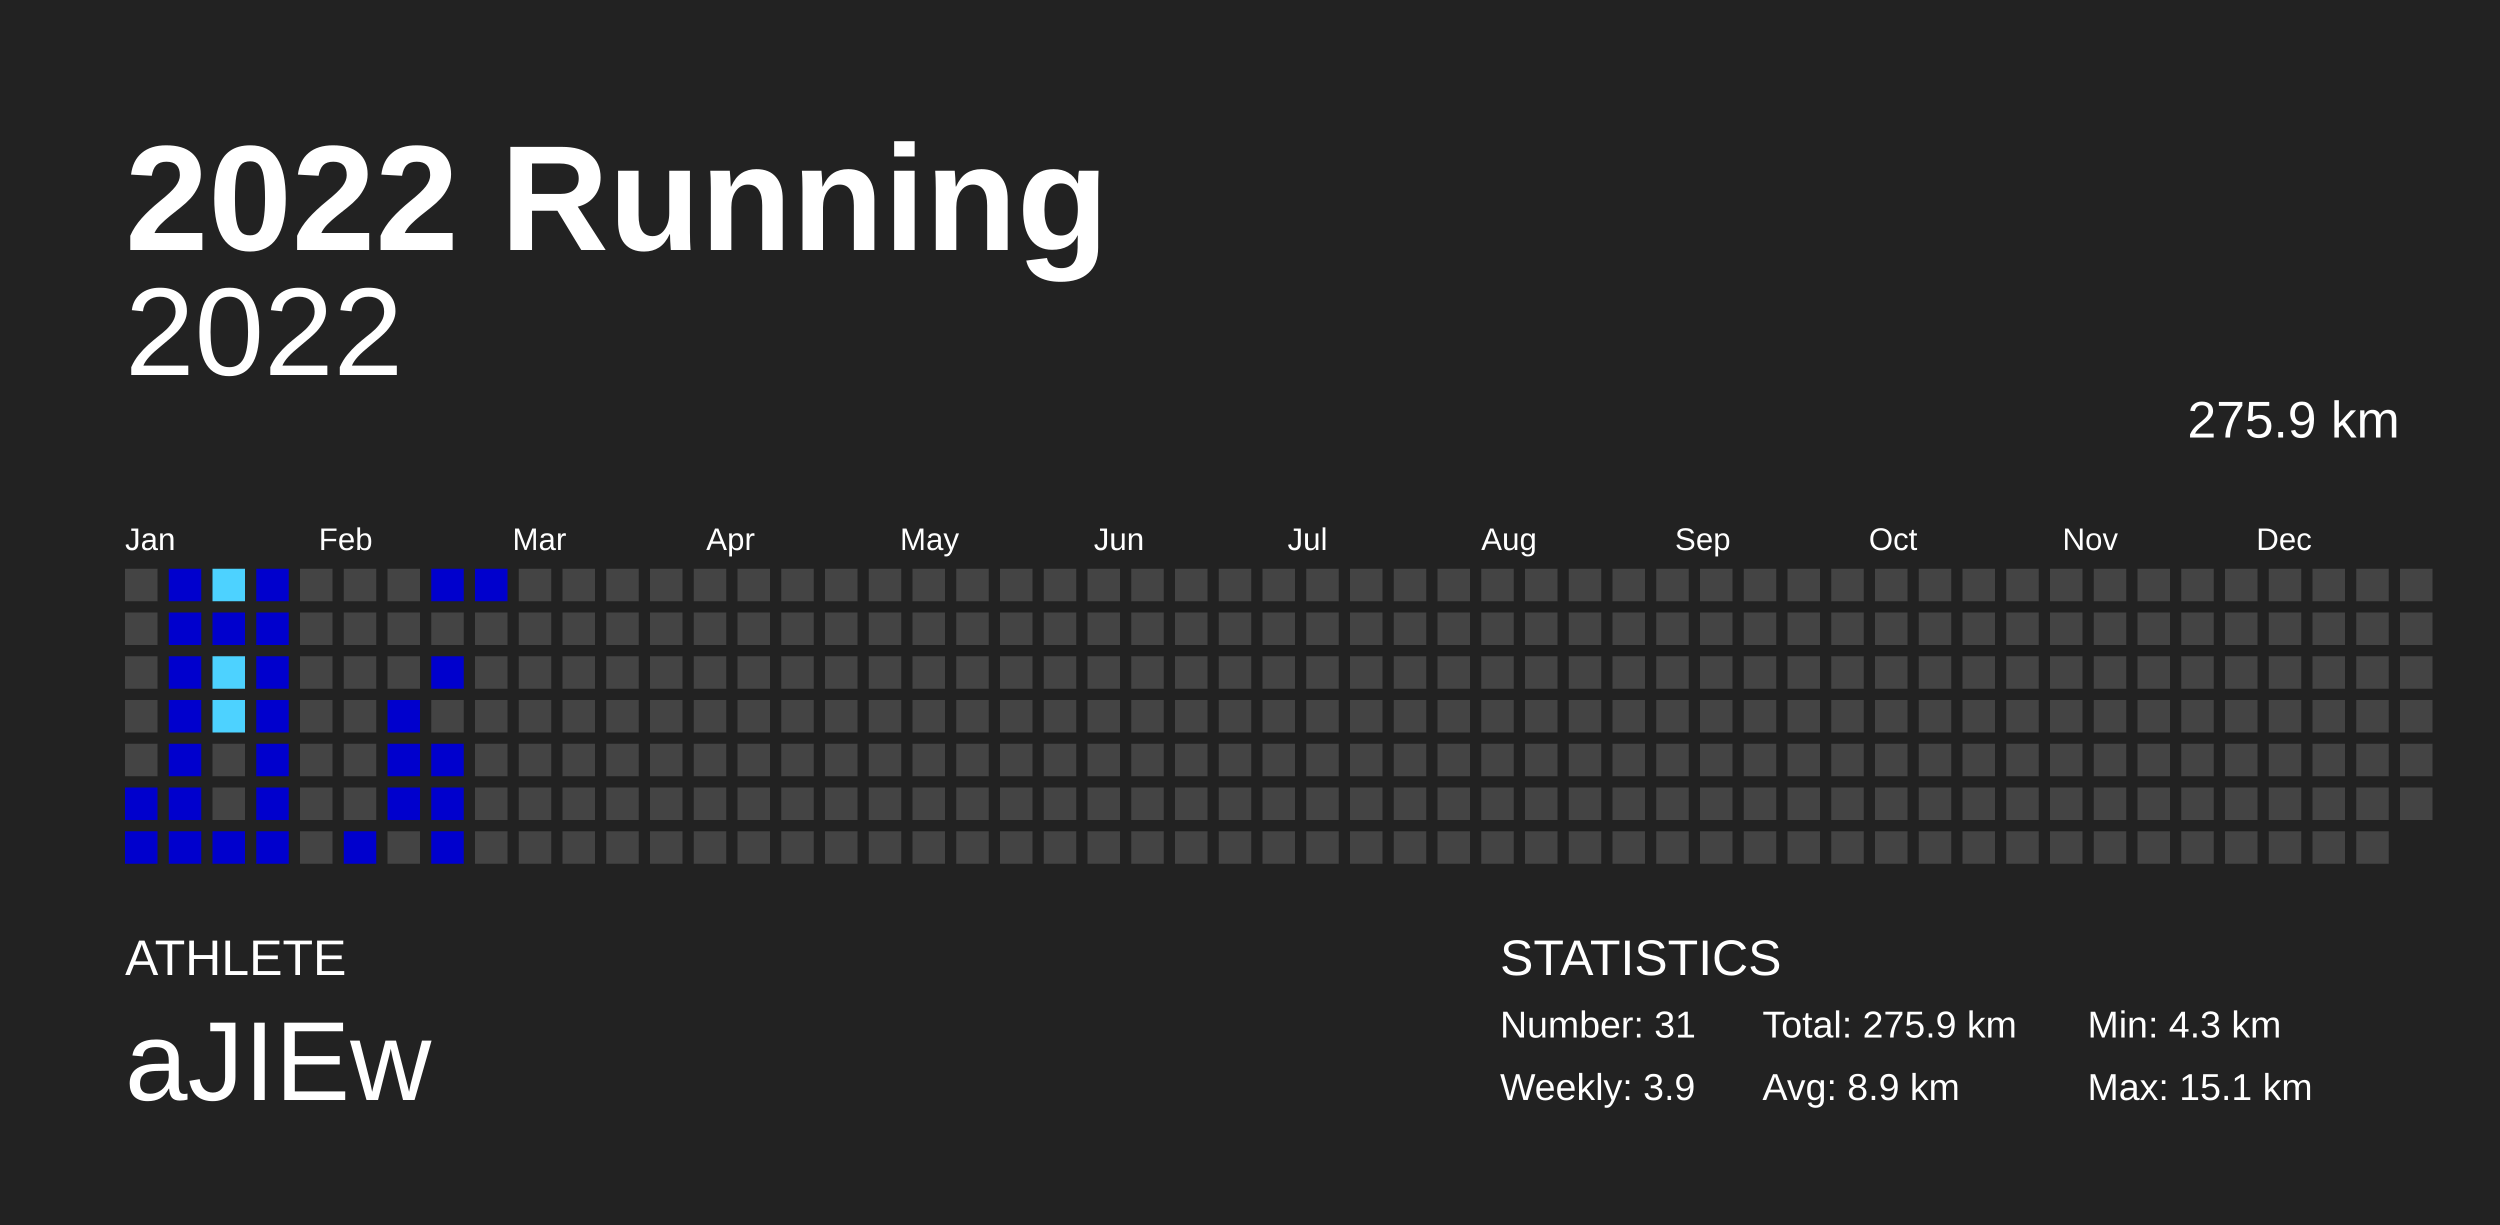
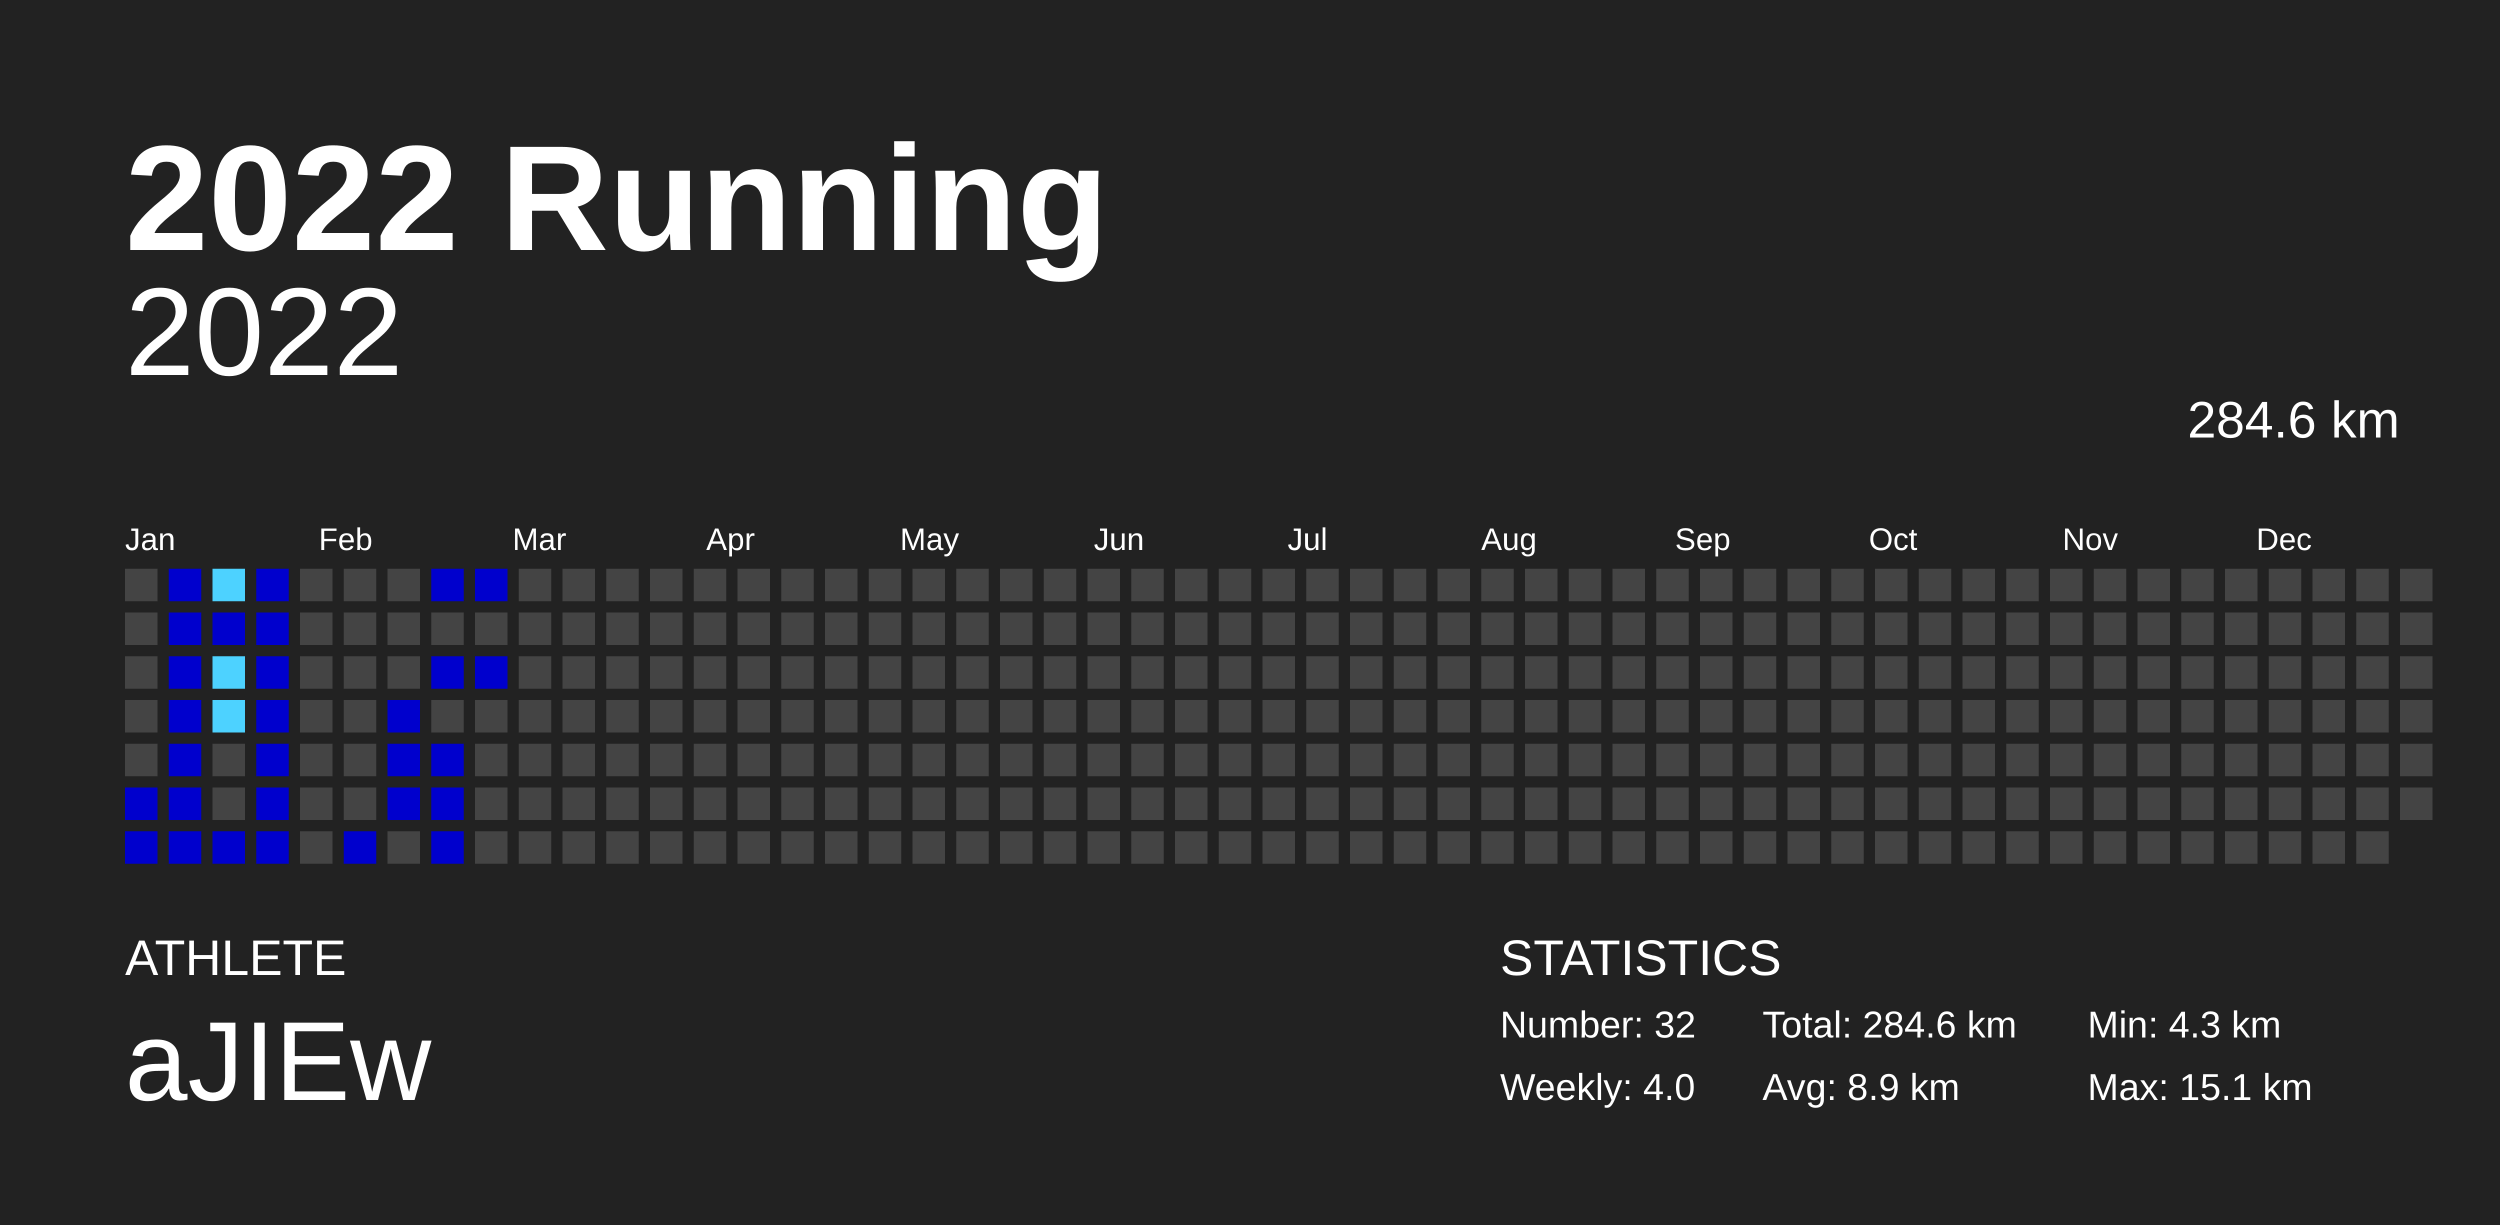
<svg xmlns="http://www.w3.org/2000/svg" baseProfile="full" height="98mm" version="1.1" viewBox="0,0,200,98" width="200mm">
  <defs />
  <rect fill="#222222" height="98" width="200" x="0" y="0" />
  <text fill="#FFFFFF" style="font-size:12px; font-family:Arial; font-weight:bold;" x="10" y="20">2022 Running</text>
  <text fill="#FFFFFF" style="font-size:4px; font-family:Arial" x="10" y="78">ATHLETE</text>
  <text fill="#FFFFFF" style="font-size:9px; font-family:Arial" x="10" y="88">aJIEw</text>
  <text fill="#FFFFFF" style="font-size:4px; font-family:Arial" x="120" y="78">STATISTICS</text>
-   <text fill="#FFFFFF" style="font-size:3px; font-family:Arial" x="120" y="83">Number: 31</text>
-   <text fill="#FFFFFF" style="font-size:3px; font-family:Arial" x="120" y="88">Weekly: 3.9</text>
-   <text fill="#FFFFFF" style="font-size:3px; font-family:Arial" x="141" y="83">Total: 275.9 km</text>
+   <text fill="#FFFFFF" style="font-size:3px; font-family:Arial" x="120" y="83">Number: 32</text>
+   <text fill="#FFFFFF" style="font-size:3px; font-family:Arial" x="120" y="88">Weekly: 4.0</text>
+   <text fill="#FFFFFF" style="font-size:3px; font-family:Arial" x="141" y="83">Total: 284.6 km</text>
  <text fill="#FFFFFF" style="font-size:3px; font-family:Arial" x="141" y="88">Avg: 8.9 km</text>
  <text fill="#FFFFFF" style="font-size:3px; font-family:Arial" x="167" y="83">Min: 4.3 km</text>
  <text fill="#FFFFFF" style="font-size:3px; font-family:Arial" x="167" y="88">Max: 15.1 km</text>
  <text alignment-baseline="hanging" fill="#FFFFFF" style="font-size:10.0px; font-family:Arial;" x="10" y="30">2022</text>
-   <text alignment-baseline="hanging" fill="#FFFFFF" style="font-size:4.125px; font-family:Arial;" x="175" y="35">275.9 km</text>
+   <text alignment-baseline="hanging" fill="#FFFFFF" style="font-size:4.125px; font-family:Arial;" x="175" y="35">284.6 km</text>
  <text fill="#FFFFFF" style="font-size:2.5px; font-family:Arial" x="10.0" y="44">Jan</text>
  <text fill="#FFFFFF" style="font-size:2.5px; font-family:Arial" x="25.5" y="44">Feb</text>
  <text fill="#FFFFFF" style="font-size:2.5px; font-family:Arial" x="41.0" y="44">Mar</text>
  <text fill="#FFFFFF" style="font-size:2.5px; font-family:Arial" x="56.5" y="44">Apr</text>
  <text fill="#FFFFFF" style="font-size:2.5px; font-family:Arial" x="72.0" y="44">May</text>
  <text fill="#FFFFFF" style="font-size:2.5px; font-family:Arial" x="87.5" y="44">Jun</text>
  <text fill="#FFFFFF" style="font-size:2.5px; font-family:Arial" x="103.0" y="44">Jul</text>
  <text fill="#FFFFFF" style="font-size:2.5px; font-family:Arial" x="118.5" y="44">Aug</text>
  <text fill="#FFFFFF" style="font-size:2.5px; font-family:Arial" x="134.0" y="44">Sep</text>
  <text fill="#FFFFFF" style="font-size:2.5px; font-family:Arial" x="149.5" y="44">Oct</text>
  <text fill="#FFFFFF" style="font-size:2.5px; font-family:Arial" x="165.0" y="44">Nov</text>
  <text fill="#FFFFFF" style="font-size:2.5px; font-family:Arial" x="180.5" y="44">Dec</text>
  <rect fill="#444444" height="2.6" width="2.6" x="10.0" y="45.5" />
  <rect fill="#444444" height="2.6" width="2.6" x="10.0" y="49.0" />
  <rect fill="#444444" height="2.6" width="2.6" x="10.0" y="52.5" />
  <rect fill="#444444" height="2.6" width="2.6" x="10.0" y="56.0" />
  <rect fill="#444444" height="2.6" width="2.6" x="10.0" y="59.5" />
  <rect fill="mediumblue" height="2.6" width="2.6" x="10.0" y="63.0" />
  <rect fill="mediumblue" height="2.6" width="2.6" x="10.0" y="66.5" />
  <rect fill="mediumblue" height="2.6" width="2.6" x="13.5" y="45.5" />
  <rect fill="mediumblue" height="2.6" width="2.6" x="13.5" y="49.0" />
  <rect fill="mediumblue" height="2.6" width="2.6" x="13.5" y="52.5" />
  <rect fill="mediumblue" height="2.6" width="2.6" x="13.5" y="56.0" />
  <rect fill="mediumblue" height="2.6" width="2.6" x="13.5" y="59.5" />
  <rect fill="mediumblue" height="2.6" width="2.6" x="13.5" y="63.0" />
  <rect fill="mediumblue" height="2.6" width="2.6" x="13.5" y="66.5" />
  <rect fill="#4dd2ff" height="2.6" width="2.6" x="17.0" y="45.5" />
  <rect fill="mediumblue" height="2.6" width="2.6" x="17.0" y="49.0" />
  <rect fill="#4dd2ff" height="2.6" width="2.6" x="17.0" y="52.5" />
  <rect fill="#4dd2ff" height="2.6" width="2.6" x="17.0" y="56.0" />
  <rect fill="#444444" height="2.6" width="2.6" x="17.0" y="59.5" />
  <rect fill="#444444" height="2.6" width="2.6" x="17.0" y="63.0" />
  <rect fill="mediumblue" height="2.6" width="2.6" x="17.0" y="66.5" />
  <rect fill="mediumblue" height="2.6" width="2.6" x="20.5" y="45.5" />
  <rect fill="mediumblue" height="2.6" width="2.6" x="20.5" y="49.0" />
  <rect fill="mediumblue" height="2.6" width="2.6" x="20.5" y="52.5" />
  <rect fill="mediumblue" height="2.6" width="2.6" x="20.5" y="56.0" />
  <rect fill="mediumblue" height="2.6" width="2.6" x="20.5" y="59.5" />
  <rect fill="mediumblue" height="2.6" width="2.6" x="20.5" y="63.0" />
  <rect fill="mediumblue" height="2.6" width="2.6" x="20.5" y="66.5" />
  <rect fill="#444444" height="2.6" width="2.6" x="24.0" y="45.5" />
  <rect fill="#444444" height="2.6" width="2.6" x="24.0" y="49.0" />
  <rect fill="#444444" height="2.6" width="2.6" x="24.0" y="52.5" />
  <rect fill="#444444" height="2.6" width="2.6" x="24.0" y="56.0" />
  <rect fill="#444444" height="2.6" width="2.6" x="24.0" y="59.5" />
  <rect fill="#444444" height="2.6" width="2.6" x="24.0" y="63.0" />
  <rect fill="#444444" height="2.6" width="2.6" x="24.0" y="66.5" />
  <rect fill="#444444" height="2.6" width="2.6" x="27.5" y="45.5" />
  <rect fill="#444444" height="2.6" width="2.6" x="27.5" y="49.0" />
  <rect fill="#444444" height="2.6" width="2.6" x="27.5" y="52.5" />
  <rect fill="#444444" height="2.6" width="2.6" x="27.5" y="56.0" />
  <rect fill="#444444" height="2.6" width="2.6" x="27.5" y="59.5" />
  <rect fill="#444444" height="2.6" width="2.6" x="27.5" y="63.0" />
  <rect fill="mediumblue" height="2.6" width="2.6" x="27.5" y="66.5" />
  <rect fill="#444444" height="2.6" width="2.6" x="31.0" y="45.5" />
  <rect fill="#444444" height="2.6" width="2.6" x="31.0" y="49.0" />
  <rect fill="#444444" height="2.6" width="2.6" x="31.0" y="52.5" />
  <rect fill="mediumblue" height="2.6" width="2.6" x="31.0" y="56.0" />
  <rect fill="mediumblue" height="2.6" width="2.6" x="31.0" y="59.5" />
  <rect fill="mediumblue" height="2.6" width="2.6" x="31.0" y="63.0" />
  <rect fill="#444444" height="2.6" width="2.6" x="31.0" y="66.5" />
  <rect fill="mediumblue" height="2.6" width="2.6" x="34.5" y="45.5" />
  <rect fill="#444444" height="2.6" width="2.6" x="34.5" y="49.0" />
  <rect fill="mediumblue" height="2.6" width="2.6" x="34.5" y="52.5" />
  <rect fill="#444444" height="2.6" width="2.6" x="34.5" y="56.0" />
  <rect fill="mediumblue" height="2.6" width="2.6" x="34.5" y="59.5" />
  <rect fill="mediumblue" height="2.6" width="2.6" x="34.5" y="63.0" />
  <rect fill="mediumblue" height="2.6" width="2.6" x="34.5" y="66.5" />
  <rect fill="mediumblue" height="2.6" width="2.6" x="38.0" y="45.5" />
  <rect fill="#444444" height="2.6" width="2.6" x="38.0" y="49.0" />
-   <rect fill="#444444" height="2.6" width="2.6" x="38.0" y="52.5" />
+   <rect fill="mediumblue" height="2.6" width="2.6" x="38.0" y="52.5" />
  <rect fill="#444444" height="2.6" width="2.6" x="38.0" y="56.0" />
  <rect fill="#444444" height="2.6" width="2.6" x="38.0" y="59.5" />
  <rect fill="#444444" height="2.6" width="2.6" x="38.0" y="63.0" />
  <rect fill="#444444" height="2.6" width="2.6" x="38.0" y="66.5" />
  <rect fill="#444444" height="2.6" width="2.6" x="41.5" y="45.5" />
  <rect fill="#444444" height="2.6" width="2.6" x="41.5" y="49.0" />
  <rect fill="#444444" height="2.6" width="2.6" x="41.5" y="52.5" />
  <rect fill="#444444" height="2.6" width="2.6" x="41.5" y="56.0" />
  <rect fill="#444444" height="2.6" width="2.6" x="41.5" y="59.5" />
  <rect fill="#444444" height="2.6" width="2.6" x="41.5" y="63.0" />
  <rect fill="#444444" height="2.6" width="2.6" x="41.5" y="66.5" />
  <rect fill="#444444" height="2.6" width="2.6" x="45.0" y="45.5" />
  <rect fill="#444444" height="2.6" width="2.6" x="45.0" y="49.0" />
  <rect fill="#444444" height="2.6" width="2.6" x="45.0" y="52.5" />
  <rect fill="#444444" height="2.6" width="2.6" x="45.0" y="56.0" />
  <rect fill="#444444" height="2.6" width="2.6" x="45.0" y="59.5" />
  <rect fill="#444444" height="2.6" width="2.6" x="45.0" y="63.0" />
  <rect fill="#444444" height="2.6" width="2.6" x="45.0" y="66.5" />
  <rect fill="#444444" height="2.6" width="2.6" x="48.5" y="45.5" />
  <rect fill="#444444" height="2.6" width="2.6" x="48.5" y="49.0" />
  <rect fill="#444444" height="2.6" width="2.6" x="48.5" y="52.5" />
  <rect fill="#444444" height="2.6" width="2.6" x="48.5" y="56.0" />
  <rect fill="#444444" height="2.6" width="2.6" x="48.5" y="59.5" />
  <rect fill="#444444" height="2.6" width="2.6" x="48.5" y="63.0" />
  <rect fill="#444444" height="2.6" width="2.6" x="48.5" y="66.5" />
  <rect fill="#444444" height="2.6" width="2.6" x="52.0" y="45.5" />
  <rect fill="#444444" height="2.6" width="2.6" x="52.0" y="49.0" />
  <rect fill="#444444" height="2.6" width="2.6" x="52.0" y="52.5" />
  <rect fill="#444444" height="2.6" width="2.6" x="52.0" y="56.0" />
  <rect fill="#444444" height="2.6" width="2.6" x="52.0" y="59.5" />
  <rect fill="#444444" height="2.6" width="2.6" x="52.0" y="63.0" />
  <rect fill="#444444" height="2.6" width="2.6" x="52.0" y="66.5" />
  <rect fill="#444444" height="2.6" width="2.6" x="55.5" y="45.5" />
  <rect fill="#444444" height="2.6" width="2.6" x="55.5" y="49.0" />
  <rect fill="#444444" height="2.6" width="2.6" x="55.5" y="52.5" />
  <rect fill="#444444" height="2.6" width="2.6" x="55.5" y="56.0" />
  <rect fill="#444444" height="2.6" width="2.6" x="55.5" y="59.5" />
  <rect fill="#444444" height="2.6" width="2.6" x="55.5" y="63.0" />
  <rect fill="#444444" height="2.6" width="2.6" x="55.5" y="66.5" />
  <rect fill="#444444" height="2.6" width="2.6" x="59.0" y="45.5" />
  <rect fill="#444444" height="2.6" width="2.6" x="59.0" y="49.0" />
  <rect fill="#444444" height="2.6" width="2.6" x="59.0" y="52.5" />
  <rect fill="#444444" height="2.6" width="2.6" x="59.0" y="56.0" />
  <rect fill="#444444" height="2.6" width="2.6" x="59.0" y="59.5" />
  <rect fill="#444444" height="2.6" width="2.6" x="59.0" y="63.0" />
  <rect fill="#444444" height="2.6" width="2.6" x="59.0" y="66.5" />
  <rect fill="#444444" height="2.6" width="2.6" x="62.5" y="45.5" />
  <rect fill="#444444" height="2.6" width="2.6" x="62.5" y="49.0" />
  <rect fill="#444444" height="2.6" width="2.6" x="62.5" y="52.5" />
  <rect fill="#444444" height="2.6" width="2.6" x="62.5" y="56.0" />
  <rect fill="#444444" height="2.6" width="2.6" x="62.5" y="59.5" />
  <rect fill="#444444" height="2.6" width="2.6" x="62.5" y="63.0" />
  <rect fill="#444444" height="2.6" width="2.6" x="62.5" y="66.5" />
  <rect fill="#444444" height="2.6" width="2.6" x="66.0" y="45.5" />
  <rect fill="#444444" height="2.6" width="2.6" x="66.0" y="49.0" />
  <rect fill="#444444" height="2.6" width="2.6" x="66.0" y="52.5" />
  <rect fill="#444444" height="2.6" width="2.6" x="66.0" y="56.0" />
  <rect fill="#444444" height="2.6" width="2.6" x="66.0" y="59.5" />
  <rect fill="#444444" height="2.6" width="2.6" x="66.0" y="63.0" />
  <rect fill="#444444" height="2.6" width="2.6" x="66.0" y="66.5" />
  <rect fill="#444444" height="2.6" width="2.6" x="69.5" y="45.5" />
  <rect fill="#444444" height="2.6" width="2.6" x="69.5" y="49.0" />
  <rect fill="#444444" height="2.6" width="2.6" x="69.5" y="52.5" />
  <rect fill="#444444" height="2.6" width="2.6" x="69.5" y="56.0" />
  <rect fill="#444444" height="2.6" width="2.6" x="69.5" y="59.5" />
  <rect fill="#444444" height="2.6" width="2.6" x="69.5" y="63.0" />
  <rect fill="#444444" height="2.6" width="2.6" x="69.5" y="66.5" />
  <rect fill="#444444" height="2.6" width="2.6" x="73.0" y="45.5" />
  <rect fill="#444444" height="2.6" width="2.6" x="73.0" y="49.0" />
  <rect fill="#444444" height="2.6" width="2.6" x="73.0" y="52.5" />
  <rect fill="#444444" height="2.6" width="2.6" x="73.0" y="56.0" />
  <rect fill="#444444" height="2.6" width="2.6" x="73.0" y="59.5" />
  <rect fill="#444444" height="2.6" width="2.6" x="73.0" y="63.0" />
  <rect fill="#444444" height="2.6" width="2.6" x="73.0" y="66.5" />
  <rect fill="#444444" height="2.6" width="2.6" x="76.5" y="45.5" />
  <rect fill="#444444" height="2.6" width="2.6" x="76.5" y="49.0" />
  <rect fill="#444444" height="2.6" width="2.6" x="76.5" y="52.5" />
  <rect fill="#444444" height="2.6" width="2.6" x="76.5" y="56.0" />
  <rect fill="#444444" height="2.6" width="2.6" x="76.5" y="59.5" />
  <rect fill="#444444" height="2.6" width="2.6" x="76.5" y="63.0" />
  <rect fill="#444444" height="2.6" width="2.6" x="76.5" y="66.5" />
  <rect fill="#444444" height="2.6" width="2.6" x="80.0" y="45.5" />
  <rect fill="#444444" height="2.6" width="2.6" x="80.0" y="49.0" />
  <rect fill="#444444" height="2.6" width="2.6" x="80.0" y="52.5" />
  <rect fill="#444444" height="2.6" width="2.6" x="80.0" y="56.0" />
  <rect fill="#444444" height="2.6" width="2.6" x="80.0" y="59.5" />
  <rect fill="#444444" height="2.6" width="2.6" x="80.0" y="63.0" />
  <rect fill="#444444" height="2.6" width="2.6" x="80.0" y="66.5" />
  <rect fill="#444444" height="2.6" width="2.6" x="83.5" y="45.5" />
  <rect fill="#444444" height="2.6" width="2.6" x="83.5" y="49.0" />
  <rect fill="#444444" height="2.6" width="2.6" x="83.5" y="52.5" />
  <rect fill="#444444" height="2.6" width="2.6" x="83.5" y="56.0" />
  <rect fill="#444444" height="2.6" width="2.6" x="83.5" y="59.5" />
  <rect fill="#444444" height="2.6" width="2.6" x="83.5" y="63.0" />
  <rect fill="#444444" height="2.6" width="2.6" x="83.5" y="66.5" />
  <rect fill="#444444" height="2.6" width="2.6" x="87.0" y="45.5" />
  <rect fill="#444444" height="2.6" width="2.6" x="87.0" y="49.0" />
  <rect fill="#444444" height="2.6" width="2.6" x="87.0" y="52.5" />
  <rect fill="#444444" height="2.6" width="2.6" x="87.0" y="56.0" />
  <rect fill="#444444" height="2.6" width="2.6" x="87.0" y="59.5" />
  <rect fill="#444444" height="2.6" width="2.6" x="87.0" y="63.0" />
  <rect fill="#444444" height="2.6" width="2.6" x="87.0" y="66.5" />
  <rect fill="#444444" height="2.6" width="2.6" x="90.5" y="45.5" />
  <rect fill="#444444" height="2.6" width="2.6" x="90.5" y="49.0" />
  <rect fill="#444444" height="2.6" width="2.6" x="90.5" y="52.5" />
  <rect fill="#444444" height="2.6" width="2.6" x="90.5" y="56.0" />
  <rect fill="#444444" height="2.6" width="2.6" x="90.5" y="59.5" />
  <rect fill="#444444" height="2.6" width="2.6" x="90.5" y="63.0" />
  <rect fill="#444444" height="2.6" width="2.6" x="90.5" y="66.5" />
  <rect fill="#444444" height="2.6" width="2.6" x="94.0" y="45.5" />
  <rect fill="#444444" height="2.6" width="2.6" x="94.0" y="49.0" />
  <rect fill="#444444" height="2.6" width="2.6" x="94.0" y="52.5" />
  <rect fill="#444444" height="2.6" width="2.6" x="94.0" y="56.0" />
  <rect fill="#444444" height="2.6" width="2.6" x="94.0" y="59.5" />
  <rect fill="#444444" height="2.6" width="2.6" x="94.0" y="63.0" />
  <rect fill="#444444" height="2.6" width="2.6" x="94.0" y="66.5" />
  <rect fill="#444444" height="2.6" width="2.6" x="97.5" y="45.5" />
  <rect fill="#444444" height="2.6" width="2.6" x="97.5" y="49.0" />
  <rect fill="#444444" height="2.6" width="2.6" x="97.5" y="52.5" />
  <rect fill="#444444" height="2.6" width="2.6" x="97.5" y="56.0" />
  <rect fill="#444444" height="2.6" width="2.6" x="97.5" y="59.5" />
  <rect fill="#444444" height="2.6" width="2.6" x="97.5" y="63.0" />
  <rect fill="#444444" height="2.6" width="2.6" x="97.5" y="66.5" />
  <rect fill="#444444" height="2.6" width="2.6" x="101.0" y="45.5" />
  <rect fill="#444444" height="2.6" width="2.6" x="101.0" y="49.0" />
  <rect fill="#444444" height="2.6" width="2.6" x="101.0" y="52.5" />
  <rect fill="#444444" height="2.6" width="2.6" x="101.0" y="56.0" />
  <rect fill="#444444" height="2.6" width="2.6" x="101.0" y="59.5" />
  <rect fill="#444444" height="2.6" width="2.6" x="101.0" y="63.0" />
  <rect fill="#444444" height="2.6" width="2.6" x="101.0" y="66.5" />
  <rect fill="#444444" height="2.6" width="2.6" x="104.5" y="45.5" />
  <rect fill="#444444" height="2.6" width="2.6" x="104.5" y="49.0" />
  <rect fill="#444444" height="2.6" width="2.6" x="104.5" y="52.5" />
  <rect fill="#444444" height="2.6" width="2.6" x="104.5" y="56.0" />
  <rect fill="#444444" height="2.6" width="2.6" x="104.5" y="59.5" />
  <rect fill="#444444" height="2.6" width="2.6" x="104.5" y="63.0" />
  <rect fill="#444444" height="2.6" width="2.6" x="104.5" y="66.5" />
  <rect fill="#444444" height="2.6" width="2.6" x="108.0" y="45.5" />
  <rect fill="#444444" height="2.6" width="2.6" x="108.0" y="49.0" />
  <rect fill="#444444" height="2.6" width="2.6" x="108.0" y="52.5" />
  <rect fill="#444444" height="2.6" width="2.6" x="108.0" y="56.0" />
  <rect fill="#444444" height="2.6" width="2.6" x="108.0" y="59.5" />
  <rect fill="#444444" height="2.6" width="2.6" x="108.0" y="63.0" />
  <rect fill="#444444" height="2.6" width="2.6" x="108.0" y="66.5" />
  <rect fill="#444444" height="2.6" width="2.6" x="111.5" y="45.5" />
  <rect fill="#444444" height="2.6" width="2.6" x="111.5" y="49.0" />
  <rect fill="#444444" height="2.6" width="2.6" x="111.5" y="52.5" />
  <rect fill="#444444" height="2.6" width="2.6" x="111.5" y="56.0" />
  <rect fill="#444444" height="2.6" width="2.6" x="111.5" y="59.5" />
  <rect fill="#444444" height="2.6" width="2.6" x="111.5" y="63.0" />
  <rect fill="#444444" height="2.6" width="2.6" x="111.5" y="66.5" />
  <rect fill="#444444" height="2.6" width="2.6" x="115.0" y="45.5" />
  <rect fill="#444444" height="2.6" width="2.6" x="115.0" y="49.0" />
  <rect fill="#444444" height="2.6" width="2.6" x="115.0" y="52.5" />
  <rect fill="#444444" height="2.6" width="2.6" x="115.0" y="56.0" />
  <rect fill="#444444" height="2.6" width="2.6" x="115.0" y="59.5" />
  <rect fill="#444444" height="2.6" width="2.6" x="115.0" y="63.0" />
  <rect fill="#444444" height="2.6" width="2.6" x="115.0" y="66.5" />
  <rect fill="#444444" height="2.6" width="2.6" x="118.5" y="45.5" />
  <rect fill="#444444" height="2.6" width="2.6" x="118.5" y="49.0" />
  <rect fill="#444444" height="2.6" width="2.6" x="118.5" y="52.5" />
  <rect fill="#444444" height="2.6" width="2.6" x="118.5" y="56.0" />
  <rect fill="#444444" height="2.6" width="2.6" x="118.5" y="59.5" />
  <rect fill="#444444" height="2.6" width="2.6" x="118.5" y="63.0" />
  <rect fill="#444444" height="2.6" width="2.6" x="118.5" y="66.5" />
  <rect fill="#444444" height="2.6" width="2.6" x="122.0" y="45.5" />
  <rect fill="#444444" height="2.6" width="2.6" x="122.0" y="49.0" />
  <rect fill="#444444" height="2.6" width="2.6" x="122.0" y="52.5" />
  <rect fill="#444444" height="2.6" width="2.6" x="122.0" y="56.0" />
  <rect fill="#444444" height="2.6" width="2.6" x="122.0" y="59.5" />
  <rect fill="#444444" height="2.6" width="2.6" x="122.0" y="63.0" />
  <rect fill="#444444" height="2.6" width="2.6" x="122.0" y="66.5" />
  <rect fill="#444444" height="2.6" width="2.6" x="125.5" y="45.5" />
  <rect fill="#444444" height="2.6" width="2.6" x="125.5" y="49.0" />
  <rect fill="#444444" height="2.6" width="2.6" x="125.5" y="52.5" />
  <rect fill="#444444" height="2.6" width="2.6" x="125.5" y="56.0" />
  <rect fill="#444444" height="2.6" width="2.6" x="125.5" y="59.5" />
  <rect fill="#444444" height="2.6" width="2.6" x="125.5" y="63.0" />
  <rect fill="#444444" height="2.6" width="2.6" x="125.5" y="66.5" />
  <rect fill="#444444" height="2.6" width="2.6" x="129.0" y="45.5" />
  <rect fill="#444444" height="2.6" width="2.6" x="129.0" y="49.0" />
  <rect fill="#444444" height="2.6" width="2.6" x="129.0" y="52.5" />
  <rect fill="#444444" height="2.6" width="2.6" x="129.0" y="56.0" />
  <rect fill="#444444" height="2.6" width="2.6" x="129.0" y="59.5" />
  <rect fill="#444444" height="2.6" width="2.6" x="129.0" y="63.0" />
  <rect fill="#444444" height="2.6" width="2.6" x="129.0" y="66.5" />
  <rect fill="#444444" height="2.6" width="2.6" x="132.5" y="45.5" />
  <rect fill="#444444" height="2.6" width="2.6" x="132.5" y="49.0" />
  <rect fill="#444444" height="2.6" width="2.6" x="132.5" y="52.5" />
  <rect fill="#444444" height="2.6" width="2.6" x="132.5" y="56.0" />
  <rect fill="#444444" height="2.6" width="2.6" x="132.5" y="59.5" />
  <rect fill="#444444" height="2.6" width="2.6" x="132.5" y="63.0" />
  <rect fill="#444444" height="2.6" width="2.6" x="132.5" y="66.5" />
  <rect fill="#444444" height="2.6" width="2.6" x="136.0" y="45.5" />
  <rect fill="#444444" height="2.6" width="2.6" x="136.0" y="49.0" />
  <rect fill="#444444" height="2.6" width="2.6" x="136.0" y="52.5" />
  <rect fill="#444444" height="2.6" width="2.6" x="136.0" y="56.0" />
  <rect fill="#444444" height="2.6" width="2.6" x="136.0" y="59.5" />
  <rect fill="#444444" height="2.6" width="2.6" x="136.0" y="63.0" />
  <rect fill="#444444" height="2.6" width="2.6" x="136.0" y="66.5" />
  <rect fill="#444444" height="2.6" width="2.6" x="139.5" y="45.5" />
  <rect fill="#444444" height="2.6" width="2.6" x="139.5" y="49.0" />
  <rect fill="#444444" height="2.6" width="2.6" x="139.5" y="52.5" />
  <rect fill="#444444" height="2.6" width="2.6" x="139.5" y="56.0" />
  <rect fill="#444444" height="2.6" width="2.6" x="139.5" y="59.5" />
  <rect fill="#444444" height="2.6" width="2.6" x="139.5" y="63.0" />
  <rect fill="#444444" height="2.6" width="2.6" x="139.5" y="66.5" />
  <rect fill="#444444" height="2.6" width="2.6" x="143.0" y="45.5" />
  <rect fill="#444444" height="2.6" width="2.6" x="143.0" y="49.0" />
  <rect fill="#444444" height="2.6" width="2.6" x="143.0" y="52.5" />
  <rect fill="#444444" height="2.6" width="2.6" x="143.0" y="56.0" />
  <rect fill="#444444" height="2.6" width="2.6" x="143.0" y="59.5" />
  <rect fill="#444444" height="2.6" width="2.6" x="143.0" y="63.0" />
  <rect fill="#444444" height="2.6" width="2.6" x="143.0" y="66.5" />
  <rect fill="#444444" height="2.6" width="2.6" x="146.5" y="45.5" />
  <rect fill="#444444" height="2.6" width="2.6" x="146.5" y="49.0" />
  <rect fill="#444444" height="2.6" width="2.6" x="146.5" y="52.5" />
  <rect fill="#444444" height="2.6" width="2.6" x="146.5" y="56.0" />
  <rect fill="#444444" height="2.6" width="2.6" x="146.5" y="59.5" />
  <rect fill="#444444" height="2.6" width="2.6" x="146.5" y="63.0" />
  <rect fill="#444444" height="2.6" width="2.6" x="146.5" y="66.5" />
  <rect fill="#444444" height="2.6" width="2.6" x="150.0" y="45.5" />
  <rect fill="#444444" height="2.6" width="2.6" x="150.0" y="49.0" />
  <rect fill="#444444" height="2.6" width="2.6" x="150.0" y="52.5" />
  <rect fill="#444444" height="2.6" width="2.6" x="150.0" y="56.0" />
  <rect fill="#444444" height="2.6" width="2.6" x="150.0" y="59.5" />
  <rect fill="#444444" height="2.6" width="2.6" x="150.0" y="63.0" />
  <rect fill="#444444" height="2.6" width="2.6" x="150.0" y="66.5" />
  <rect fill="#444444" height="2.6" width="2.6" x="153.5" y="45.5" />
  <rect fill="#444444" height="2.6" width="2.6" x="153.5" y="49.0" />
  <rect fill="#444444" height="2.6" width="2.6" x="153.5" y="52.5" />
  <rect fill="#444444" height="2.6" width="2.6" x="153.5" y="56.0" />
  <rect fill="#444444" height="2.6" width="2.6" x="153.5" y="59.5" />
  <rect fill="#444444" height="2.6" width="2.6" x="153.5" y="63.0" />
  <rect fill="#444444" height="2.6" width="2.6" x="153.5" y="66.5" />
  <rect fill="#444444" height="2.6" width="2.6" x="157.0" y="45.5" />
  <rect fill="#444444" height="2.6" width="2.6" x="157.0" y="49.0" />
  <rect fill="#444444" height="2.6" width="2.6" x="157.0" y="52.5" />
  <rect fill="#444444" height="2.6" width="2.6" x="157.0" y="56.0" />
  <rect fill="#444444" height="2.6" width="2.6" x="157.0" y="59.5" />
  <rect fill="#444444" height="2.6" width="2.6" x="157.0" y="63.0" />
  <rect fill="#444444" height="2.6" width="2.6" x="157.0" y="66.5" />
  <rect fill="#444444" height="2.6" width="2.6" x="160.5" y="45.5" />
  <rect fill="#444444" height="2.6" width="2.6" x="160.5" y="49.0" />
  <rect fill="#444444" height="2.6" width="2.6" x="160.5" y="52.5" />
  <rect fill="#444444" height="2.6" width="2.6" x="160.5" y="56.0" />
  <rect fill="#444444" height="2.6" width="2.6" x="160.5" y="59.5" />
  <rect fill="#444444" height="2.6" width="2.6" x="160.5" y="63.0" />
  <rect fill="#444444" height="2.6" width="2.6" x="160.5" y="66.5" />
  <rect fill="#444444" height="2.6" width="2.6" x="164.0" y="45.5" />
  <rect fill="#444444" height="2.6" width="2.6" x="164.0" y="49.0" />
  <rect fill="#444444" height="2.6" width="2.6" x="164.0" y="52.5" />
  <rect fill="#444444" height="2.6" width="2.6" x="164.0" y="56.0" />
  <rect fill="#444444" height="2.6" width="2.6" x="164.0" y="59.5" />
  <rect fill="#444444" height="2.6" width="2.6" x="164.0" y="63.0" />
  <rect fill="#444444" height="2.6" width="2.6" x="164.0" y="66.5" />
  <rect fill="#444444" height="2.6" width="2.6" x="167.5" y="45.5" />
  <rect fill="#444444" height="2.6" width="2.6" x="167.5" y="49.0" />
  <rect fill="#444444" height="2.6" width="2.6" x="167.5" y="52.5" />
  <rect fill="#444444" height="2.6" width="2.6" x="167.5" y="56.0" />
  <rect fill="#444444" height="2.6" width="2.6" x="167.5" y="59.5" />
  <rect fill="#444444" height="2.6" width="2.6" x="167.5" y="63.0" />
  <rect fill="#444444" height="2.6" width="2.6" x="167.5" y="66.5" />
  <rect fill="#444444" height="2.6" width="2.6" x="171.0" y="45.5" />
  <rect fill="#444444" height="2.6" width="2.6" x="171.0" y="49.0" />
  <rect fill="#444444" height="2.6" width="2.6" x="171.0" y="52.5" />
  <rect fill="#444444" height="2.6" width="2.6" x="171.0" y="56.0" />
  <rect fill="#444444" height="2.6" width="2.6" x="171.0" y="59.5" />
  <rect fill="#444444" height="2.6" width="2.6" x="171.0" y="63.0" />
  <rect fill="#444444" height="2.6" width="2.6" x="171.0" y="66.5" />
  <rect fill="#444444" height="2.6" width="2.6" x="174.5" y="45.5" />
  <rect fill="#444444" height="2.6" width="2.6" x="174.5" y="49.0" />
  <rect fill="#444444" height="2.6" width="2.6" x="174.5" y="52.5" />
  <rect fill="#444444" height="2.6" width="2.6" x="174.5" y="56.0" />
  <rect fill="#444444" height="2.6" width="2.6" x="174.5" y="59.5" />
  <rect fill="#444444" height="2.6" width="2.6" x="174.5" y="63.0" />
  <rect fill="#444444" height="2.6" width="2.6" x="174.5" y="66.5" />
  <rect fill="#444444" height="2.6" width="2.6" x="178.0" y="45.5" />
  <rect fill="#444444" height="2.6" width="2.6" x="178.0" y="49.0" />
  <rect fill="#444444" height="2.6" width="2.6" x="178.0" y="52.5" />
  <rect fill="#444444" height="2.6" width="2.6" x="178.0" y="56.0" />
  <rect fill="#444444" height="2.6" width="2.6" x="178.0" y="59.5" />
  <rect fill="#444444" height="2.6" width="2.6" x="178.0" y="63.0" />
  <rect fill="#444444" height="2.6" width="2.6" x="178.0" y="66.5" />
  <rect fill="#444444" height="2.6" width="2.6" x="181.5" y="45.5" />
  <rect fill="#444444" height="2.6" width="2.6" x="181.5" y="49.0" />
  <rect fill="#444444" height="2.6" width="2.6" x="181.5" y="52.5" />
  <rect fill="#444444" height="2.6" width="2.6" x="181.5" y="56.0" />
  <rect fill="#444444" height="2.6" width="2.6" x="181.5" y="59.5" />
  <rect fill="#444444" height="2.6" width="2.6" x="181.5" y="63.0" />
  <rect fill="#444444" height="2.6" width="2.6" x="181.5" y="66.5" />
  <rect fill="#444444" height="2.6" width="2.6" x="185.0" y="45.5" />
  <rect fill="#444444" height="2.6" width="2.6" x="185.0" y="49.0" />
  <rect fill="#444444" height="2.6" width="2.6" x="185.0" y="52.5" />
  <rect fill="#444444" height="2.6" width="2.6" x="185.0" y="56.0" />
  <rect fill="#444444" height="2.6" width="2.6" x="185.0" y="59.5" />
  <rect fill="#444444" height="2.6" width="2.6" x="185.0" y="63.0" />
  <rect fill="#444444" height="2.6" width="2.6" x="185.0" y="66.5" />
  <rect fill="#444444" height="2.6" width="2.6" x="188.5" y="45.5" />
  <rect fill="#444444" height="2.6" width="2.6" x="188.5" y="49.0" />
  <rect fill="#444444" height="2.6" width="2.6" x="188.5" y="52.5" />
  <rect fill="#444444" height="2.6" width="2.6" x="188.5" y="56.0" />
  <rect fill="#444444" height="2.6" width="2.6" x="188.5" y="59.5" />
  <rect fill="#444444" height="2.6" width="2.6" x="188.5" y="63.0" />
  <rect fill="#444444" height="2.6" width="2.6" x="188.5" y="66.5" />
  <rect fill="#444444" height="2.6" width="2.6" x="192.0" y="45.5" />
  <rect fill="#444444" height="2.6" width="2.6" x="192.0" y="49.0" />
  <rect fill="#444444" height="2.6" width="2.6" x="192.0" y="52.5" />
  <rect fill="#444444" height="2.6" width="2.6" x="192.0" y="56.0" />
  <rect fill="#444444" height="2.6" width="2.6" x="192.0" y="59.5" />
  <rect fill="#444444" height="2.6" width="2.6" x="192.0" y="63.0" />
</svg>
